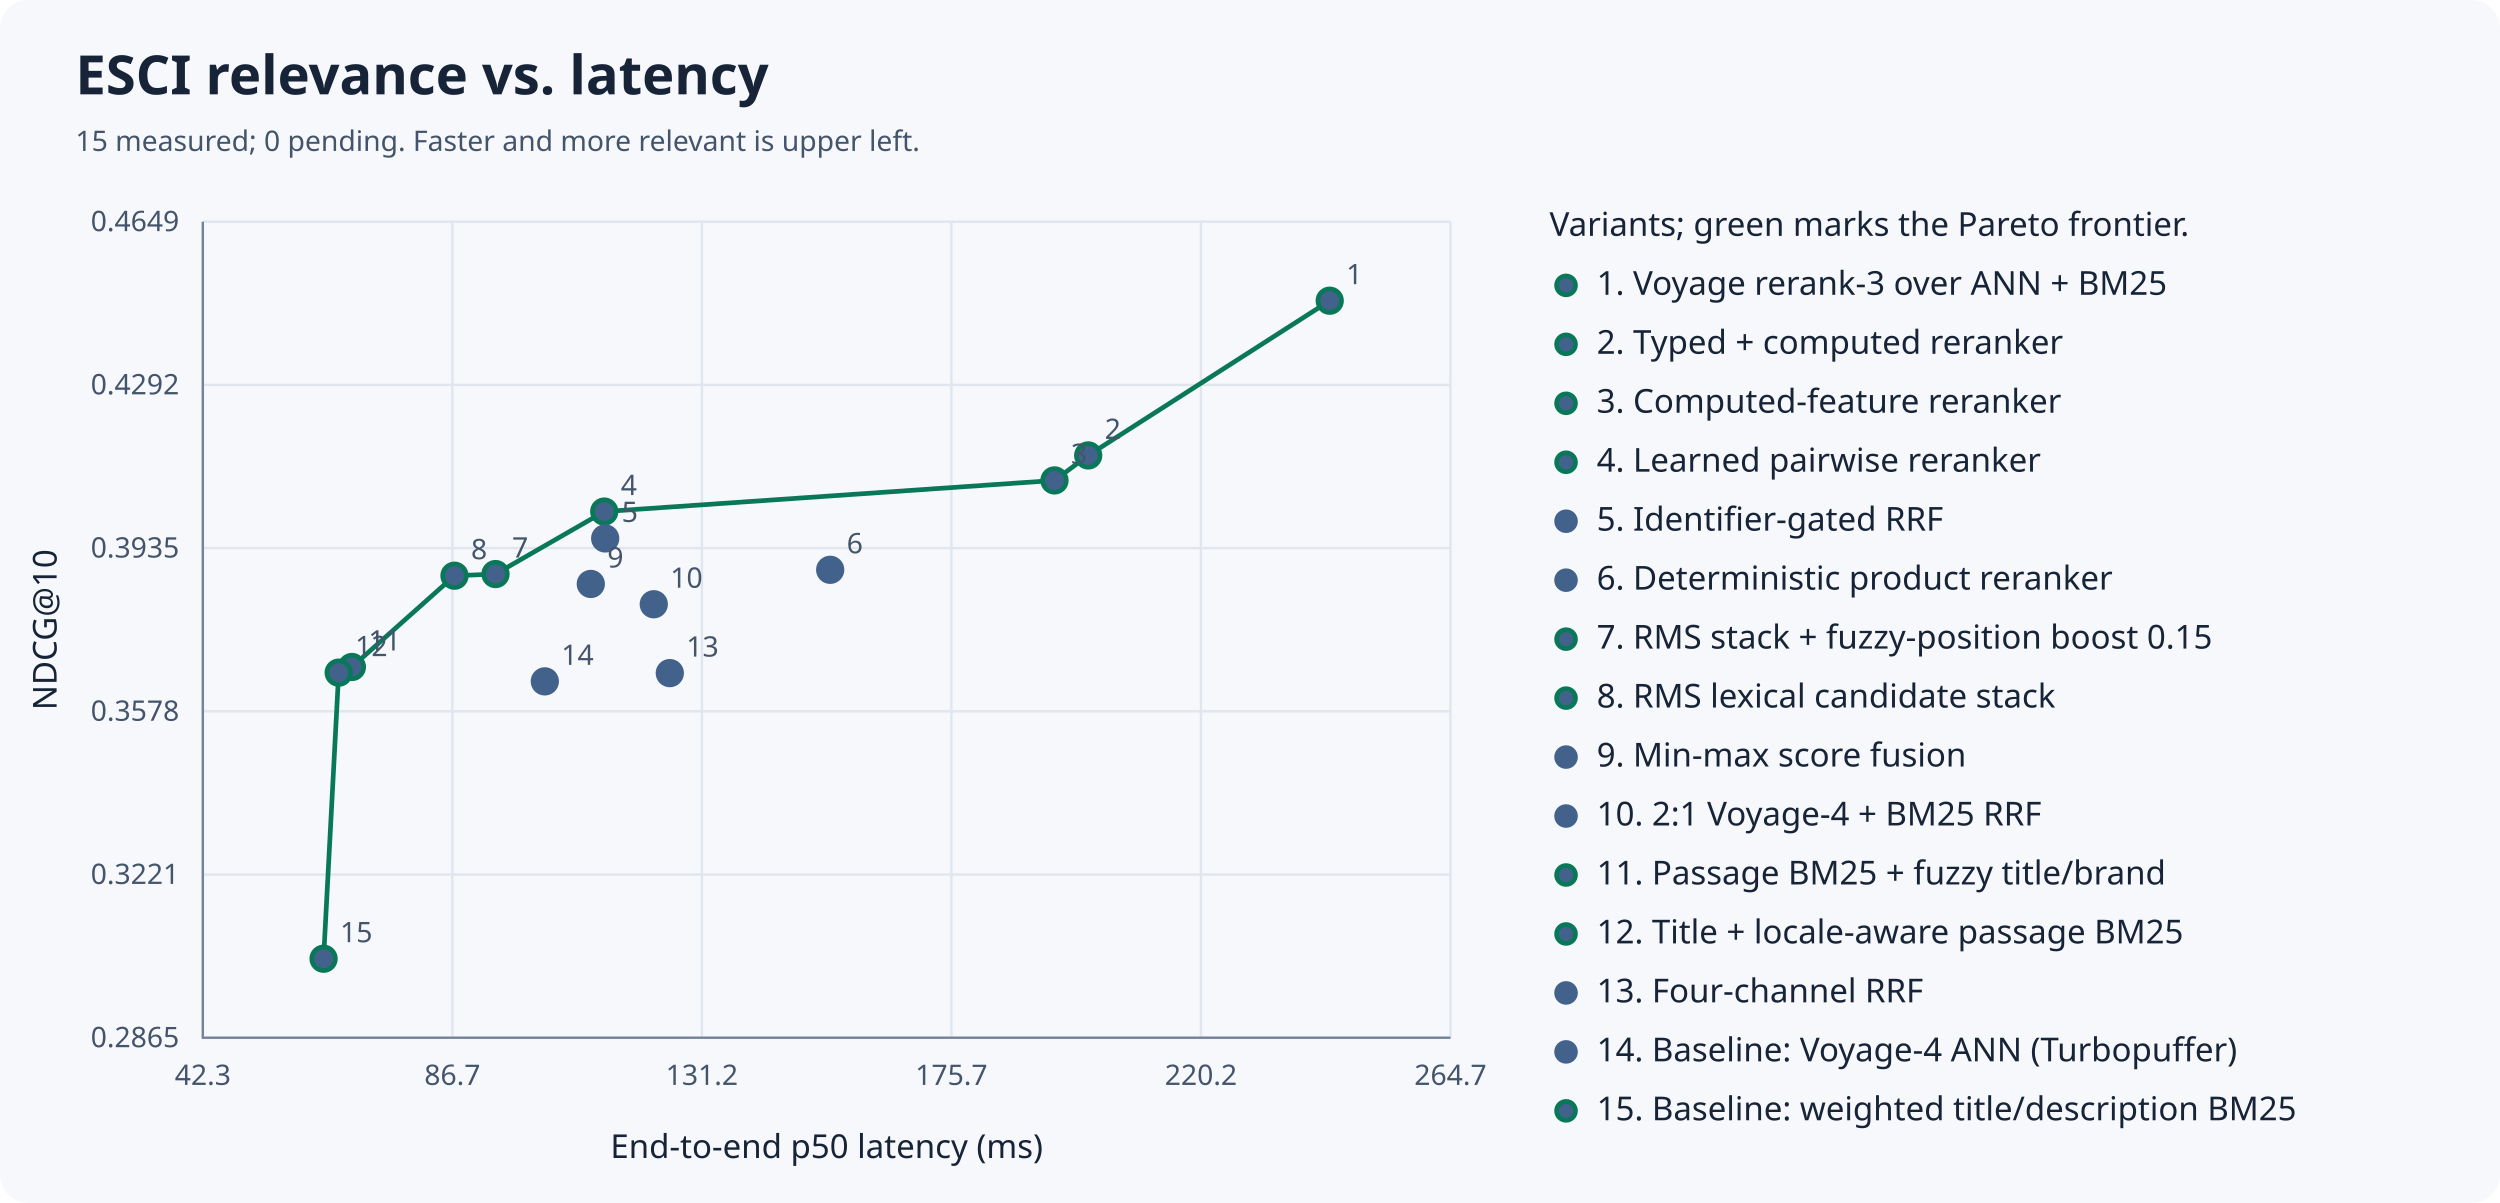
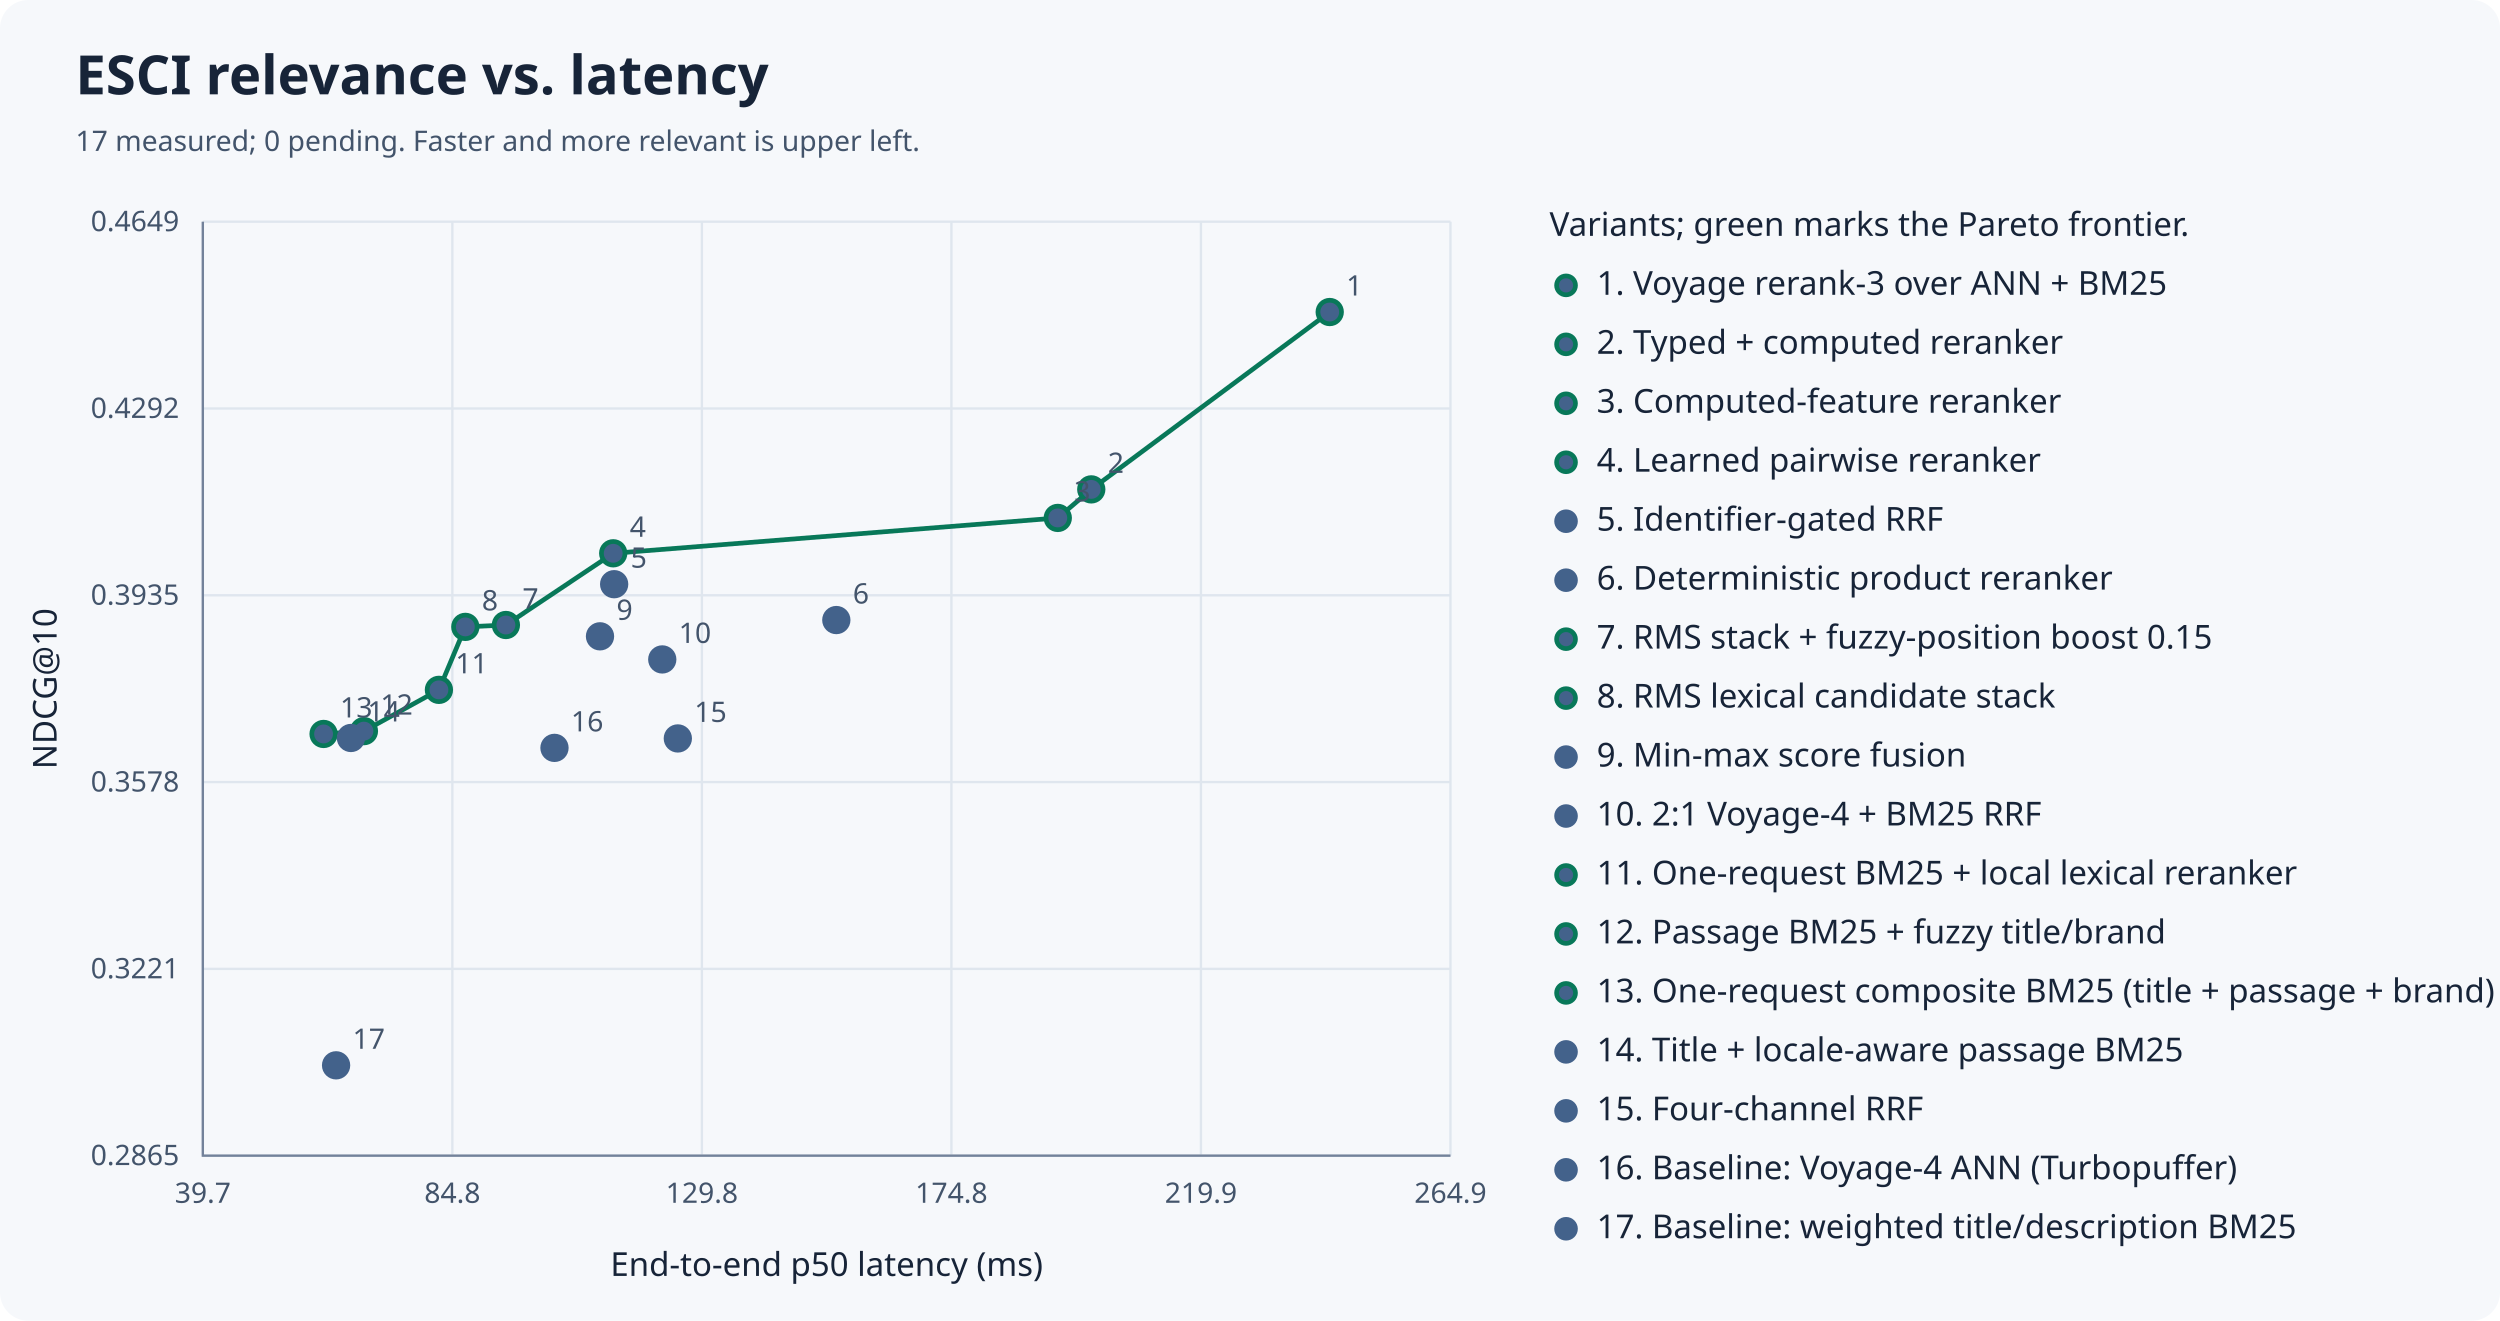
- <svg xmlns="http://www.w3.org/2000/svg" viewBox="0 0 1060 510" role="img" aria-labelledby="title desc">
+ <svg xmlns="http://www.w3.org/2000/svg" viewBox="0 0 1060 560" role="img" aria-labelledby="title desc">
  <style>text{font:14px system-ui,sans-serif;fill:#172438}.small{font-size:12px;fill:#43546b}.heading{font-size:23px;font-weight:bold}.axis{stroke:#73829a}.grid{stroke:#dfe6ee}</style>
  <rect width="100%" height="100%" rx="12" fill="#f6f8fb" />
  <text x="32" y="40" class="heading">ESCI relevance vs. latency</text>
-   <text x="32" y="64" class="small">15 measured; 0 pending. Faster and more relevant is upper left.</text>
-   <path class="grid" d="M86.0 94V440 M86 440.0H615" />
-   <text class="small" x="86.0" y="460" text-anchor="middle">42.3</text>
-   <text class="small" x="76" y="444.0" text-anchor="end">0.2865</text>
-   <path class="grid" d="M191.8 94V440 M86 370.8H615" />
-   <text class="small" x="191.8" y="460" text-anchor="middle">86.7</text>
-   <text class="small" x="76" y="374.8" text-anchor="end">0.3221</text>
-   <path class="grid" d="M297.6 94V440 M86 301.6H615" />
-   <text class="small" x="297.6" y="460" text-anchor="middle">131.2</text>
-   <text class="small" x="76" y="305.6" text-anchor="end">0.3578</text>
-   <path class="grid" d="M403.4 94V440 M86 232.4H615" />
-   <text class="small" x="403.4" y="460" text-anchor="middle">175.7</text>
-   <text class="small" x="76" y="236.4" text-anchor="end">0.3935</text>
-   <path class="grid" d="M509.2 94V440 M86 163.2H615" />
-   <text class="small" x="509.2" y="460" text-anchor="middle">220.2</text>
-   <text class="small" x="76" y="167.2" text-anchor="end">0.4292</text>
-   <path class="grid" d="M615.0 94V440 M86 94.0H615" />
-   <text class="small" x="615.0" y="460" text-anchor="middle">264.7</text>
+   <text x="32" y="64" class="small">17 measured; 0 pending. Faster and more relevant is upper left.</text>
+   <path class="grid" d="M86.0 94V490 M86 490.0H615" />
+   <text class="small" x="86.0" y="510" text-anchor="middle">39.7</text>
+   <text class="small" x="76" y="494.0" text-anchor="end">0.2865</text>
+   <path class="grid" d="M191.8 94V490 M86 410.8H615" />
+   <text class="small" x="191.8" y="510" text-anchor="middle">84.8</text>
+   <text class="small" x="76" y="414.8" text-anchor="end">0.3221</text>
+   <path class="grid" d="M297.6 94V490 M86 331.6H615" />
+   <text class="small" x="297.6" y="510" text-anchor="middle">129.8</text>
+   <text class="small" x="76" y="335.6" text-anchor="end">0.3578</text>
+   <path class="grid" d="M403.4 94V490 M86 252.4H615" />
+   <text class="small" x="403.4" y="510" text-anchor="middle">174.8</text>
+   <text class="small" x="76" y="256.4" text-anchor="end">0.3935</text>
+   <path class="grid" d="M509.2 94V490 M86 173.2H615" />
+   <text class="small" x="509.2" y="510" text-anchor="middle">219.9</text>
+   <text class="small" x="76" y="177.2" text-anchor="end">0.4292</text>
+   <path class="grid" d="M615.0 94V490 M86 94.0H615" />
+   <text class="small" x="615.0" y="510" text-anchor="middle">264.9</text>
  <text class="small" x="76" y="98.0" text-anchor="end">0.4649</text>
-   <path class="axis" fill="none" d="M86 94V440H615" />
-   <text x="350.5" y="491" text-anchor="middle">End-to-end p50 latency (ms)</text>
-   <text transform="translate(24 267.0) rotate(-90)" text-anchor="middle">NDCG@10</text>
+   <path class="axis" fill="none" d="M86 94V490H615" />
+   <text x="350.5" y="541" text-anchor="middle">End-to-end p50 latency (ms)</text>
+   <text transform="translate(24 292.0) rotate(-90)" text-anchor="middle">NDCG@10</text>
  <text x="657" y="100">Variants; green marks the Pareto frontier.</text>
-   <polyline points="137.2,406.5 143.6,285.2 149.2,282.8 192.7,244.1 210.1,243.4 256.2,216.9 447.1,203.7 461.4,193.1 563.8,127.5" fill="none" stroke="#087859" stroke-width="2" />
-   <circle cx="563.8" cy="127.5" r="5" fill="#43628b" stroke="#087859" stroke-width="2" />
+   <polyline points="137.2,311.2 154.3,310.0 186.1,292.5 197.3,265.8 214.5,265.0 260.0,234.6 448.5,219.6 462.7,207.5 563.8,132.3" fill="none" stroke="#087859" stroke-width="2" />
+   <circle cx="563.8" cy="132.3" r="5" fill="#43628b" stroke="#087859" stroke-width="2" />
  <circle cx="664" cy="121" r="4" fill="#43628b" stroke="#087859" stroke-width="2" />
  <text x="677" y="125">1. Voyage rerank-3 over ANN + BM25</text>
-   <circle cx="461.4" cy="193.1" r="5" fill="#43628b" stroke="#087859" stroke-width="2" />
+   <circle cx="462.7" cy="207.5" r="5" fill="#43628b" stroke="#087859" stroke-width="2" />
  <circle cx="664" cy="146" r="4" fill="#43628b" stroke="#087859" stroke-width="2" />
  <text x="677" y="150">2. Typed + computed reranker</text>
-   <circle cx="447.1" cy="203.7" r="5" fill="#43628b" stroke="#087859" stroke-width="2" />
+   <circle cx="448.5" cy="219.6" r="5" fill="#43628b" stroke="#087859" stroke-width="2" />
  <circle cx="664" cy="171" r="4" fill="#43628b" stroke="#087859" stroke-width="2" />
  <text x="677" y="175">3. Computed-feature reranker</text>
-   <circle cx="256.2" cy="216.9" r="5" fill="#43628b" stroke="#087859" stroke-width="2" />
+   <circle cx="260.0" cy="234.6" r="5" fill="#43628b" stroke="#087859" stroke-width="2" />
  <circle cx="664" cy="196" r="4" fill="#43628b" stroke="#087859" stroke-width="2" />
  <text x="677" y="200">4. Learned pairwise reranker</text>
-   <circle cx="256.6" cy="228.3" r="5" fill="#43628b" stroke="#43628b" stroke-width="2" />
+   <circle cx="260.4" cy="247.7" r="5" fill="#43628b" stroke="#43628b" stroke-width="2" />
  <circle cx="664" cy="221" r="4" fill="#43628b" stroke="#43628b" stroke-width="2" />
  <text x="677" y="225">5. Identifier-gated RRF</text>
-   <circle cx="352.0" cy="241.6" r="5" fill="#43628b" stroke="#43628b" stroke-width="2" />
+   <circle cx="354.6" cy="262.9" r="5" fill="#43628b" stroke="#43628b" stroke-width="2" />
  <circle cx="664" cy="246" r="4" fill="#43628b" stroke="#43628b" stroke-width="2" />
  <text x="677" y="250">6. Deterministic product reranker</text>
-   <circle cx="210.1" cy="243.4" r="5" fill="#43628b" stroke="#087859" stroke-width="2" />
+   <circle cx="214.5" cy="265.0" r="5" fill="#43628b" stroke="#087859" stroke-width="2" />
  <circle cx="664" cy="271" r="4" fill="#43628b" stroke="#087859" stroke-width="2" />
  <text x="677" y="275">7. RMS stack + fuzzy-position boost 0.15</text>
-   <circle cx="192.7" cy="244.1" r="5" fill="#43628b" stroke="#087859" stroke-width="2" />
+   <circle cx="197.3" cy="265.8" r="5" fill="#43628b" stroke="#087859" stroke-width="2" />
  <circle cx="664" cy="296" r="4" fill="#43628b" stroke="#087859" stroke-width="2" />
  <text x="677" y="300">8. RMS lexical candidate stack</text>
-   <circle cx="250.5" cy="247.6" r="5" fill="#43628b" stroke="#43628b" stroke-width="2" />
+   <circle cx="254.4" cy="269.8" r="5" fill="#43628b" stroke="#43628b" stroke-width="2" />
  <circle cx="664" cy="321" r="4" fill="#43628b" stroke="#43628b" stroke-width="2" />
  <text x="677" y="325">9. Min-max score fusion</text>
-   <circle cx="277.2" cy="256.2" r="5" fill="#43628b" stroke="#43628b" stroke-width="2" />
+   <circle cx="280.8" cy="279.6" r="5" fill="#43628b" stroke="#43628b" stroke-width="2" />
  <circle cx="664" cy="346" r="4" fill="#43628b" stroke="#43628b" stroke-width="2" />
  <text x="677" y="350">10. 2:1 Voyage-4 + BM25 RRF</text>
-   <circle cx="149.2" cy="282.8" r="5" fill="#43628b" stroke="#087859" stroke-width="2" />
+   <circle cx="186.1" cy="292.5" r="5" fill="#43628b" stroke="#087859" stroke-width="2" />
  <circle cx="664" cy="371" r="4" fill="#43628b" stroke="#087859" stroke-width="2" />
-   <text x="677" y="375">11. Passage BM25 + fuzzy title/brand</text>
-   <circle cx="143.6" cy="285.2" r="5" fill="#43628b" stroke="#087859" stroke-width="2" />
+   <text x="677" y="375">11. One-request BM25 + local lexical reranker</text>
+   <circle cx="154.3" cy="310.0" r="5" fill="#43628b" stroke="#087859" stroke-width="2" />
  <circle cx="664" cy="396" r="4" fill="#43628b" stroke="#087859" stroke-width="2" />
-   <text x="677" y="400">12. Title + locale-aware passage BM25</text>
-   <circle cx="284.0" cy="285.4" r="5" fill="#43628b" stroke="#43628b" stroke-width="2" />
-   <circle cx="664" cy="421" r="4" fill="#43628b" stroke="#43628b" stroke-width="2" />
-   <text x="677" y="425">13. Four-channel RRF</text>
-   <circle cx="231.0" cy="288.9" r="5" fill="#43628b" stroke="#43628b" stroke-width="2" />
+   <text x="677" y="400">12. Passage BM25 + fuzzy title/brand</text>
+   <circle cx="137.2" cy="311.2" r="5" fill="#43628b" stroke="#087859" stroke-width="2" />
+   <circle cx="664" cy="421" r="4" fill="#43628b" stroke="#087859" stroke-width="2" />
+   <text x="677" y="425">13. One-request composite BM25 (title + passage + brand)</text>
+   <circle cx="148.8" cy="312.9" r="5" fill="#43628b" stroke="#43628b" stroke-width="2" />
  <circle cx="664" cy="446" r="4" fill="#43628b" stroke="#43628b" stroke-width="2" />
-   <text x="677" y="450">14. Baseline: Voyage-4 ANN (Turbopuffer)</text>
-   <circle cx="137.2" cy="406.5" r="5" fill="#43628b" stroke="#087859" stroke-width="2" />
-   <circle cx="664" cy="471" r="4" fill="#43628b" stroke="#087859" stroke-width="2" />
-   <text x="677" y="475">15. Baseline: weighted title/description BM25</text>
-   <text class="small" x="570.8" y="120.5">1</text>
-   <text class="small" x="468.4" y="186.1">2</text>
-   <text class="small" x="454.1" y="196.7">3</text>
-   <text class="small" x="263.2" y="209.9">4</text>
-   <text class="small" x="263.6" y="221.3">5</text>
-   <text class="small" x="359.0" y="234.6">6</text>
-   <text class="small" x="217.1" y="236.4">7</text>
-   <text class="small" x="199.7" y="237.1">8</text>
-   <text class="small" x="257.5" y="240.6">9</text>
-   <text class="small" x="284.2" y="249.2">10</text>
-   <text class="small" x="156.2" y="275.8">11</text>
-   <text class="small" x="150.6" y="278.2">12</text>
-   <text class="small" x="291.0" y="278.4">13</text>
-   <text class="small" x="238.0" y="281.9">14</text>
-   <text class="small" x="144.2" y="399.5">15</text>
+   <text x="677" y="450">14. Title + locale-aware passage BM25</text>
+   <circle cx="287.4" cy="313.1" r="5" fill="#43628b" stroke="#43628b" stroke-width="2" />
+   <circle cx="664" cy="471" r="4" fill="#43628b" stroke="#43628b" stroke-width="2" />
+   <text x="677" y="475">15. Four-channel RRF</text>
+   <circle cx="235.1" cy="317.1" r="5" fill="#43628b" stroke="#43628b" stroke-width="2" />
+   <circle cx="664" cy="496" r="4" fill="#43628b" stroke="#43628b" stroke-width="2" />
+   <text x="677" y="500">16. Baseline: Voyage-4 ANN (Turbopuffer)</text>
+   <circle cx="142.5" cy="451.7" r="5" fill="#43628b" stroke="#43628b" stroke-width="2" />
+   <circle cx="664" cy="521" r="4" fill="#43628b" stroke="#43628b" stroke-width="2" />
+   <text x="677" y="525">17. Baseline: weighted title/description BM25</text>
+   <text class="small" x="570.8" y="125.3">1</text>
+   <text class="small" x="469.7" y="200.5">2</text>
+   <text class="small" x="455.5" y="212.6">3</text>
+   <text class="small" x="267.0" y="227.6">4</text>
+   <text class="small" x="267.4" y="240.7">5</text>
+   <text class="small" x="361.6" y="255.9">6</text>
+   <text class="small" x="221.5" y="258.0">7</text>
+   <text class="small" x="204.3" y="258.8">8</text>
+   <text class="small" x="261.4" y="262.8">9</text>
+   <text class="small" x="287.8" y="272.6">10</text>
+   <text class="small" x="193.1" y="285.5">11</text>
+   <text class="small" x="161.3" y="303.0">12</text>
+   <text class="small" x="144.2" y="304.2">13</text>
+   <text class="small" x="155.8" y="305.9">14</text>
+   <text class="small" x="294.4" y="306.1">15</text>
+   <text class="small" x="242.1" y="310.1">16</text>
+   <text class="small" x="149.5" y="444.7">17</text>
</svg>
